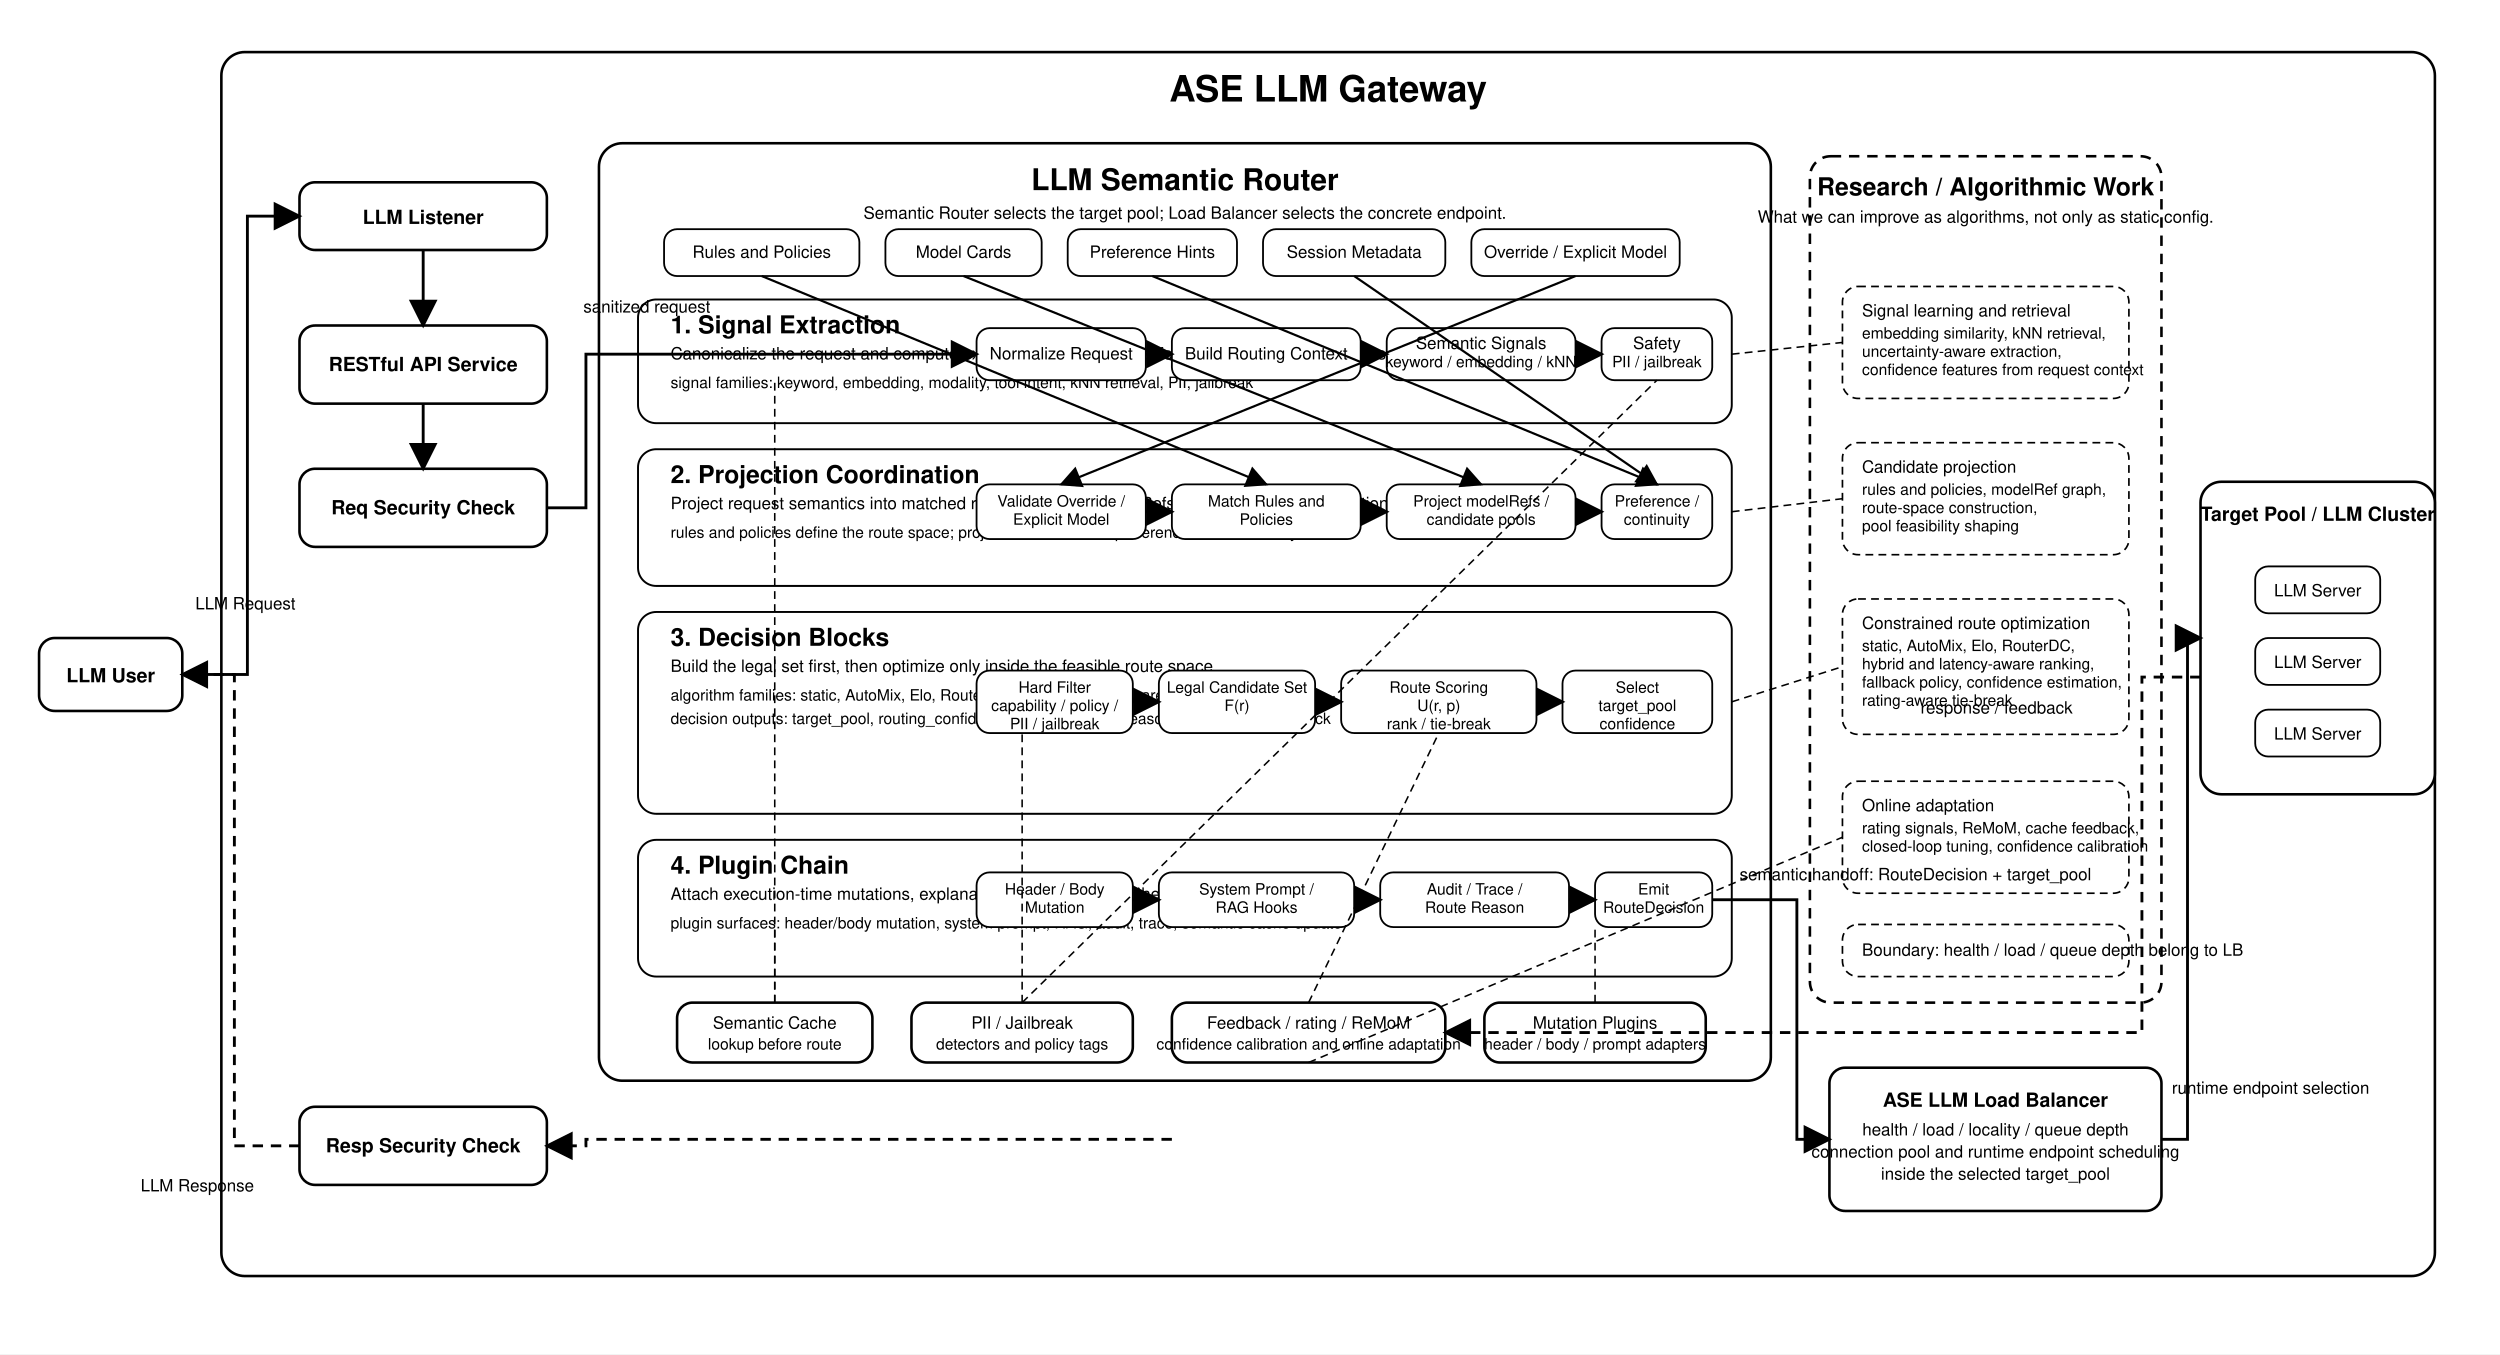
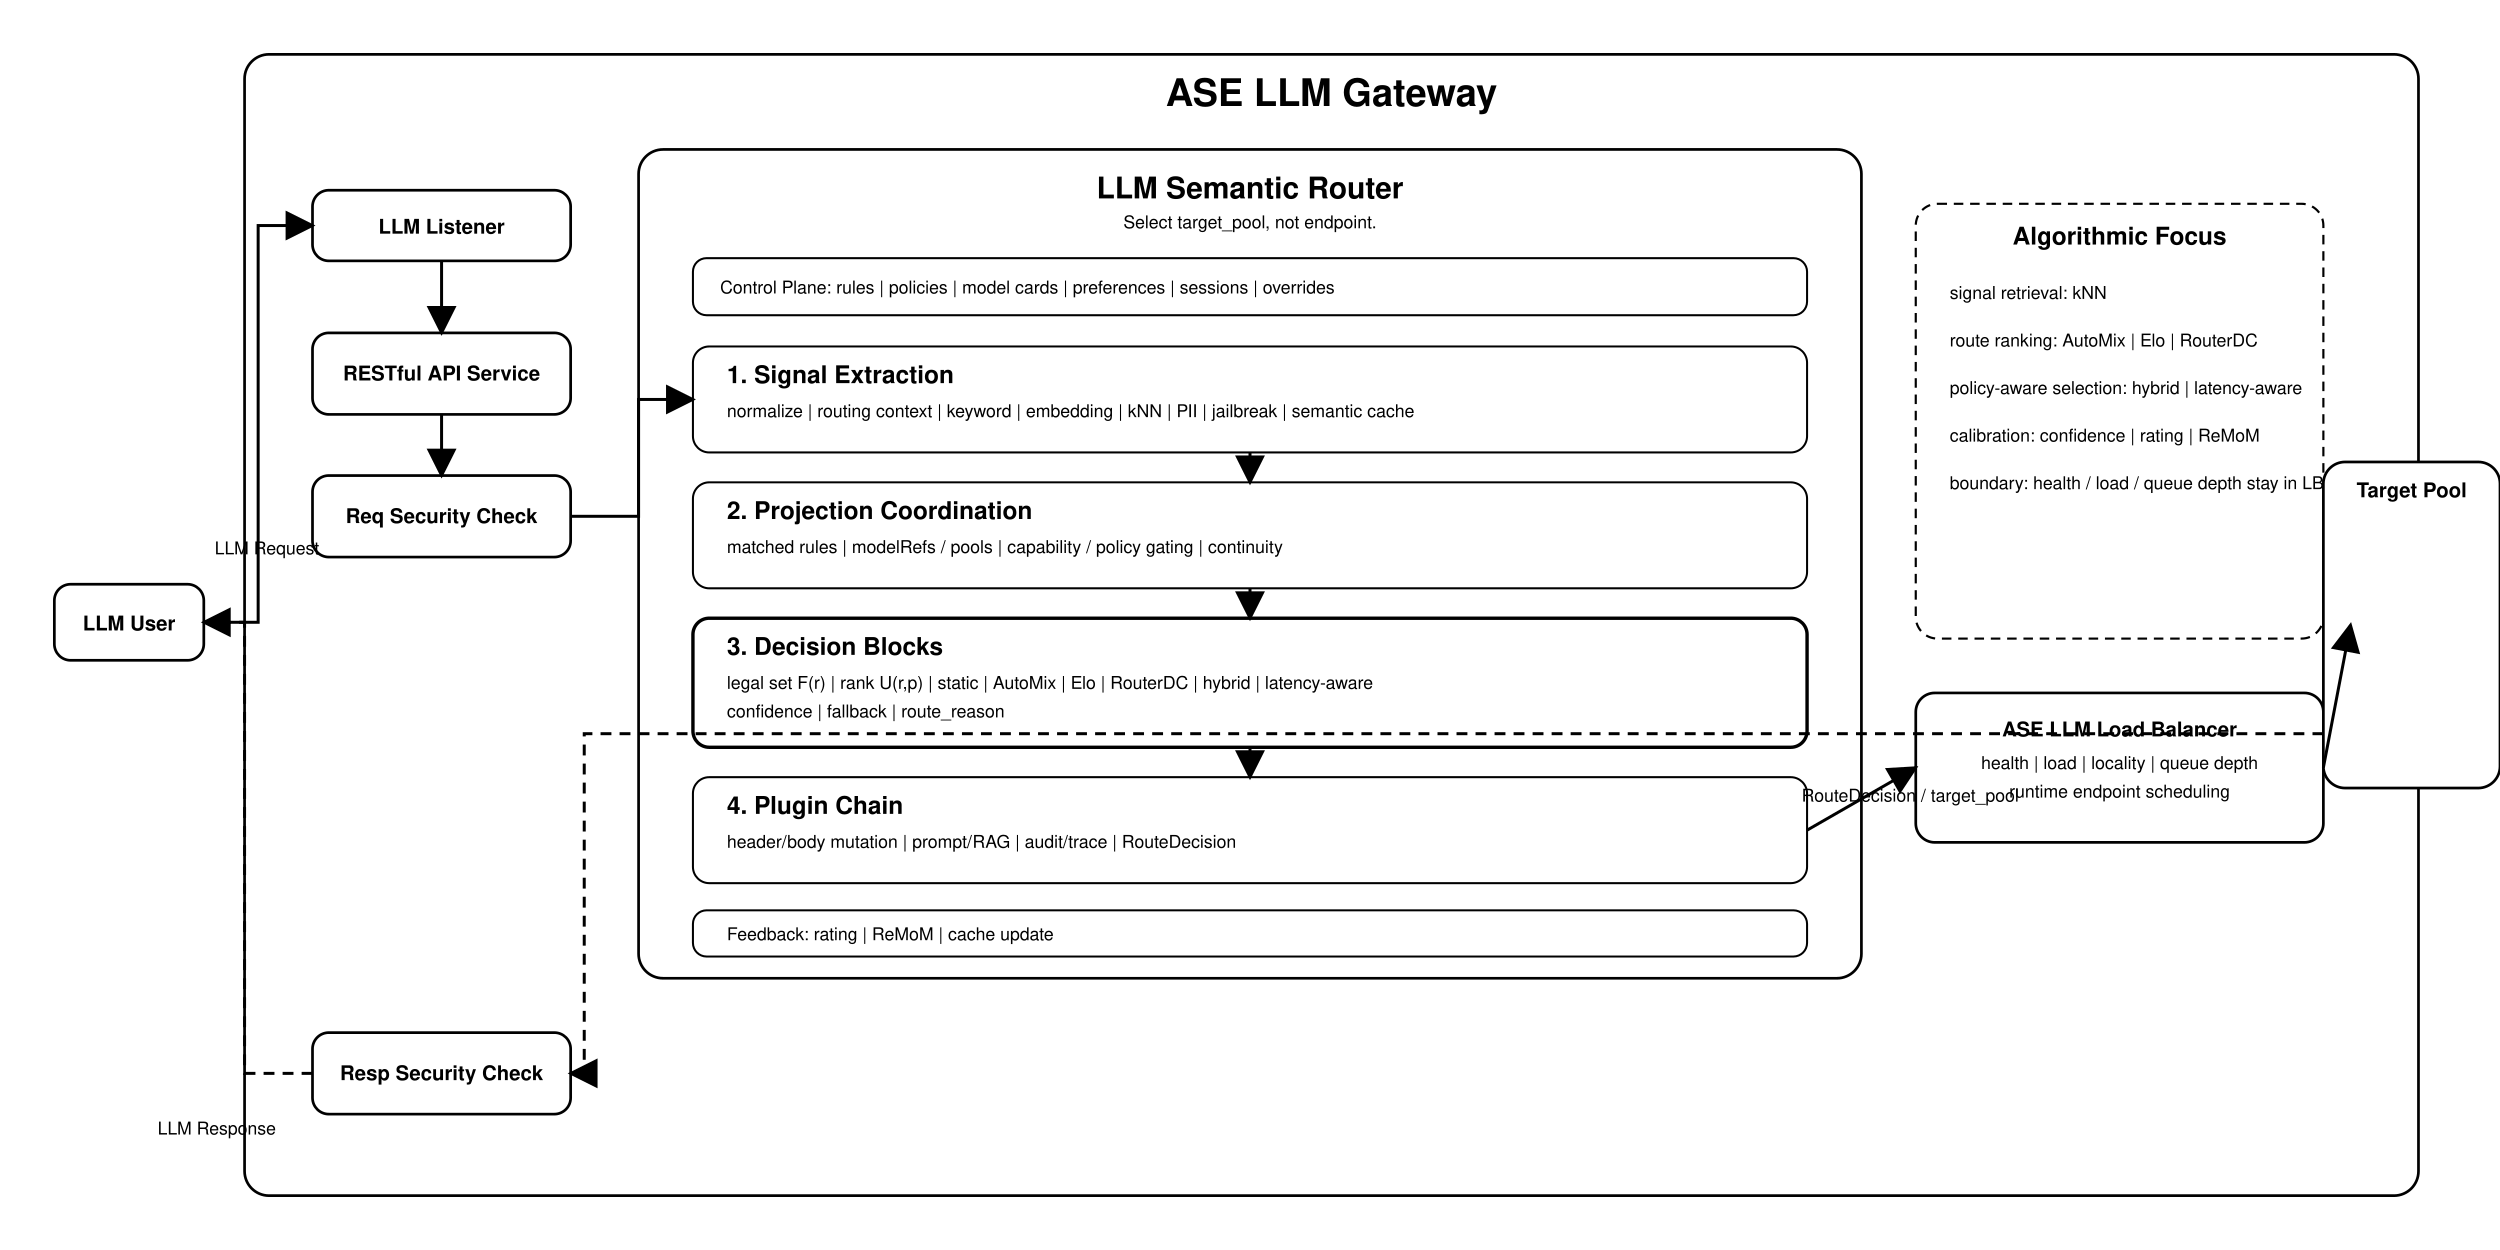
- <svg xmlns="http://www.w3.org/2000/svg" width="1920" height="1040" viewBox="0 0 1920 1040" version="1.1">
+ <svg xmlns="http://www.w3.org/2000/svg" width="1840" height="920" viewBox="0 0 1840 920" version="1.1">
  <defs>
    <style>
      .title { font-family: Helvetica, Arial, sans-serif; font-size: 28px; font-weight: 700; fill: #000000; }
-       .subtitle { font-family: Helvetica, Arial, sans-serif; font-size: 23px; font-weight: 700; fill: #000000; }
-       .section { font-family: Helvetica, Arial, sans-serif; font-size: 19px; font-weight: 700; fill: #000000; }
+       .subtitle { font-family: Helvetica, Arial, sans-serif; font-size: 22px; font-weight: 700; fill: #000000; }
+       .section { font-family: Helvetica, Arial, sans-serif; font-size: 18px; font-weight: 700; fill: #000000; }
      .label { font-family: Helvetica, Arial, sans-serif; font-size: 15px; font-weight: 600; fill: #000000; }
      .small { font-family: Helvetica, Arial, sans-serif; font-size: 13px; fill: #000000; }
      .tiny { font-family: Helvetica, Arial, sans-serif; font-size: 12px; fill: #000000; }
      .box { fill: #ffffff; stroke: #000000; stroke-width: 2; }
      .router { fill: #ffffff; stroke: #000000; stroke-width: 2; }
      .band { fill: #ffffff; stroke: #000000; stroke-width: 1.5; }
-       .node { fill: #ffffff; stroke: #000000; stroke-width: 1.4; }
-       .research { fill: #ffffff; stroke: #000000; stroke-width: 2; stroke-dasharray: 8 6; }
-       .research-box { fill: #ffffff; stroke: #000000; stroke-width: 1.3; stroke-dasharray: 6 4; }
+       .core { fill: #ffffff; stroke: #000000; stroke-width: 2.5; }
+       .focus { fill: #ffffff; stroke: #000000; stroke-width: 1.6; stroke-dasharray: 7 5; }
      .request { fill: none; stroke: #000000; stroke-width: 2.2; marker-end: url(#arrow); }
      .response { fill: none; stroke: #000000; stroke-width: 2.2; stroke-dasharray: 8 6; marker-end: url(#arrow); }
-       .config { fill: none; stroke: #000000; stroke-width: 1.7; marker-end: url(#arrow); }
-       .assist { fill: none; stroke: #000000; stroke-width: 1.2; stroke-dasharray: 6 4; }
    </style>
    <marker id="arrow" markerWidth="10" markerHeight="10" refX="9" refY="5" orient="auto" markerUnits="strokeWidth">
      <path d="M 0 0 L 10 5 L 0 10 z" fill="#000000" />
    </marker>
  </defs>
-   <rect x="0" y="0" width="1920" height="1040" fill="#ffffff" />
-   <rect x="170" y="40" width="1700" height="940" rx="18" class="box" />
-   <text x="1020" y="78" text-anchor="middle" class="title">ASE LLM Gateway</text>
-   <rect x="30" y="490" width="110" height="56" rx="12" class="box" />
-   <text x="85" y="524" text-anchor="middle" class="label">LLM User</text>
+   <rect x="0" y="0" width="1840" height="920" fill="#ffffff" />
+   <rect x="180" y="40" width="1600" height="840" rx="18" class="box" />
+   <text x="980" y="78" text-anchor="middle" class="title">ASE LLM Gateway</text>
+   <rect x="40" y="430" width="110" height="56" rx="12" class="box" />
+   <text x="95" y="464" text-anchor="middle" class="label">LLM User</text>
  <rect x="230" y="140" width="190" height="52" rx="12" class="box" />
  <text x="325" y="172" text-anchor="middle" class="label">LLM Listener</text>
-   <rect x="230" y="250" width="190" height="60" rx="12" class="box" />
-   <text x="325" y="285" text-anchor="middle" class="label">RESTful API Service</text>
-   <rect x="230" y="360" width="190" height="60" rx="12" class="box" />
-   <text x="325" y="395" text-anchor="middle" class="label">Req Security Check</text>
-   <rect x="230" y="850" width="190" height="60" rx="12" class="box" />
-   <text x="325" y="885" text-anchor="middle" class="label">Resp Security Check</text>
-   <path d="M 140 518 L 190 518 L 190 166 L 230 166" class="request" />
-   <text x="150" y="468" class="small">LLM Request</text>
-   <path d="M 325 192 L 325 250" class="request" />
-   <path d="M 325 310 L 325 360" class="request" />
-   <rect x="460" y="110" width="900" height="720" rx="18" class="router" />
-   <text x="910" y="146" text-anchor="middle" class="subtitle">LLM Semantic Router</text>
-   <text x="910" y="168" text-anchor="middle" class="small">Semantic Router selects the target pool; Load Balancer selects the concrete endpoint.</text>
-   <rect x="510" y="176" width="150" height="36" rx="10" class="node" />
-   <text x="585" y="198" text-anchor="middle" class="small">Rules and Policies</text>
-   <rect x="680" y="176" width="120" height="36" rx="10" class="node" />
-   <text x="740" y="198" text-anchor="middle" class="small">Model Cards</text>
-   <rect x="820" y="176" width="130" height="36" rx="10" class="node" />
-   <text x="885" y="198" text-anchor="middle" class="small">Preference Hints</text>
-   <rect x="970" y="176" width="140" height="36" rx="10" class="node" />
-   <text x="1040" y="198" text-anchor="middle" class="small">Session Metadata</text>
-   <rect x="1130" y="176" width="160" height="36" rx="10" class="node" />
-   <text x="1210" y="198" text-anchor="middle" class="small">Override / Explicit Model</text>
-   <rect x="490" y="230" width="840" height="95" rx="14" class="band" />
-   <text x="515" y="256" class="section">1. Signal Extraction</text>
-   <text x="515" y="276" class="small">Canonicalize the request and compute explicit routing features before semantic selection begins.</text>
-   <text x="515" y="298" class="tiny">signal families: keyword, embedding, modality, tool intent, kNN retrieval, PII, jailbreak</text>
-   <rect x="750" y="252" width="130" height="40" rx="10" class="node" />
-   <text x="815" y="276" text-anchor="middle" class="small">Normalize Request</text>
-   <rect x="900" y="252" width="145" height="40" rx="10" class="node" />
-   <text x="972.5" y="276" text-anchor="middle" class="small">Build Routing Context</text>
-   <rect x="1065" y="252" width="145" height="40" rx="10" class="node" />
-   <text x="1137.5" y="268" text-anchor="middle" class="small">Semantic Signals</text>
-   <text x="1137.5" y="282" text-anchor="middle" class="tiny">keyword / embedding / kNN</text>
-   <rect x="1230" y="252" width="85" height="40" rx="10" class="node" />
-   <text x="1272.5" y="268" text-anchor="middle" class="small">Safety</text>
-   <text x="1272.5" y="282" text-anchor="middle" class="tiny">PII / jailbreak</text>
-   <path d="M 420 390 L 450 390 L 450 272 L 750 272" class="request" />
-   <text x="448" y="240" class="small">sanitized request</text>
-   <path d="M 880 272 L 900 272" class="request" />
-   <path d="M 1045 272 L 1065 272" class="request" />
-   <path d="M 1210 272 L 1230 272" class="request" />
-   <rect x="490" y="345" width="840" height="105" rx="14" class="band" />
-   <text x="515" y="371" class="section">2. Projection Coordination</text>
-   <text x="515" y="391" class="small">Project request semantics into matched rules, candidate modelRefs, and legal target-pool options.</text>
-   <text x="515" y="413" class="tiny">rules and policies define the route space; projection coordinates preferences and continuity</text>
-   <rect x="750" y="372" width="130" height="42" rx="10" class="node" />
-   <text x="815" y="389" text-anchor="middle" class="tiny">Validate Override /</text>
-   <text x="815" y="403" text-anchor="middle" class="tiny">Explicit Model</text>
-   <rect x="900" y="372" width="145" height="42" rx="10" class="node" />
-   <text x="972.5" y="389" text-anchor="middle" class="tiny">Match Rules and</text>
-   <text x="972.5" y="403" text-anchor="middle" class="tiny">Policies</text>
-   <rect x="1065" y="372" width="145" height="42" rx="10" class="node" />
-   <text x="1137.5" y="389" text-anchor="middle" class="tiny">Project modelRefs /</text>
-   <text x="1137.5" y="403" text-anchor="middle" class="tiny">candidate pools</text>
-   <rect x="1230" y="372" width="85" height="42" rx="10" class="node" />
-   <text x="1272.5" y="389" text-anchor="middle" class="tiny">Preference /</text>
-   <text x="1272.5" y="403" text-anchor="middle" class="tiny">continuity</text>
-   <path d="M 585 212 L 972.5 372" class="config" />
-   <path d="M 740 212 L 1137.5 372" class="config" />
-   <path d="M 885 212 L 1272.5 372" class="config" />
-   <path d="M 1040 212 L 1272.5 372" class="config" />
-   <path d="M 1210 212 L 815 372" class="config" />
-   <path d="M 880 393 L 900 393" class="request" />
-   <path d="M 1045 393 L 1065 393" class="request" />
-   <path d="M 1210 393 L 1230 393" class="request" />
-   <rect x="490" y="470" width="840" height="155" rx="14" class="band" />
-   <text x="515" y="496" class="section">3. Decision Blocks</text>
-   <text x="515" y="516" class="small">Build the legal set first, then optimize only inside the feasible route space.</text>
-   <text x="515" y="538" class="tiny">algorithm families: static, AutoMix, Elo, RouterDC, hybrid, latency-aware</text>
-   <text x="515" y="556" class="tiny">decision outputs: target_pool, routing_confidence, fallback, route_reason, rating-ready feedback</text>
-   <rect x="750" y="515" width="120" height="48" rx="10" class="node" />
-   <text x="810" y="532" text-anchor="middle" class="tiny">Hard Filter</text>
-   <text x="810" y="546" text-anchor="middle" class="tiny">capability / policy /</text>
-   <text x="810" y="560" text-anchor="middle" class="tiny">PII / jailbreak</text>
-   <rect x="890" y="515" width="120" height="48" rx="10" class="node" />
-   <text x="950" y="532" text-anchor="middle" class="tiny">Legal Candidate Set</text>
-   <text x="950" y="546" text-anchor="middle" class="tiny">F(r)</text>
-   <rect x="1030" y="515" width="150" height="48" rx="10" class="node" />
-   <text x="1105" y="532" text-anchor="middle" class="tiny">Route Scoring</text>
-   <text x="1105" y="546" text-anchor="middle" class="tiny">U(r, p)</text>
-   <text x="1105" y="560" text-anchor="middle" class="tiny">rank / tie-break</text>
-   <rect x="1200" y="515" width="115" height="48" rx="10" class="node" />
-   <text x="1257.5" y="532" text-anchor="middle" class="tiny">Select</text>
-   <text x="1257.5" y="546" text-anchor="middle" class="tiny">target_pool</text>
-   <text x="1257.5" y="560" text-anchor="middle" class="tiny">confidence</text>
-   <path d="M 870 539 L 890 539" class="request" />
-   <path d="M 1010 539 L 1030 539" class="request" />
-   <path d="M 1180 539 L 1200 539" class="request" />
-   <rect x="490" y="645" width="840" height="105" rx="14" class="band" />
-   <text x="515" y="671" class="section">4. Plugin Chain</text>
-   <text x="515" y="691" class="small">Attach execution-time mutations, explanation, traceability, and the formal handoff object.</text>
-   <text x="515" y="713" class="tiny">plugin surfaces: header/body mutation, system prompt, RAG, audit, trace, semantic cache update</text>
-   <rect x="750" y="670" width="120" height="42" rx="10" class="node" />
-   <text x="810" y="687" text-anchor="middle" class="tiny">Header / Body</text>
-   <text x="810" y="701" text-anchor="middle" class="tiny">Mutation</text>
-   <rect x="890" y="670" width="150" height="42" rx="10" class="node" />
-   <text x="965" y="687" text-anchor="middle" class="tiny">System Prompt /</text>
-   <text x="965" y="701" text-anchor="middle" class="tiny">RAG Hooks</text>
-   <rect x="1060" y="670" width="145" height="42" rx="10" class="node" />
-   <text x="1132.5" y="687" text-anchor="middle" class="tiny">Audit / Trace /</text>
-   <text x="1132.5" y="701" text-anchor="middle" class="tiny">Route Reason</text>
-   <rect x="1225" y="670" width="90" height="42" rx="10" class="node" />
-   <text x="1270" y="687" text-anchor="middle" class="tiny">Emit</text>
-   <text x="1270" y="701" text-anchor="middle" class="tiny">RouteDecision</text>
-   <path d="M 870 691 L 890 691" class="request" />
-   <path d="M 1040 691 L 1060 691" class="request" />
-   <path d="M 1205 691 L 1225 691" class="request" />
-   <rect x="520" y="770" width="150" height="46" rx="12" class="box" />
-   <text x="595" y="790" text-anchor="middle" class="small">Semantic Cache</text>
-   <text x="595" y="806" text-anchor="middle" class="tiny">lookup before route</text>
-   <rect x="700" y="770" width="170" height="46" rx="12" class="box" />
-   <text x="785" y="790" text-anchor="middle" class="small">PII / Jailbreak</text>
-   <text x="785" y="806" text-anchor="middle" class="tiny">detectors and policy tags</text>
-   <rect x="900" y="770" width="210" height="46" rx="12" class="box" />
-   <text x="1005" y="790" text-anchor="middle" class="small">Feedback / rating / ReMoM</text>
-   <text x="1005" y="806" text-anchor="middle" class="tiny">confidence calibration and online adaptation</text>
-   <rect x="1140" y="770" width="170" height="46" rx="12" class="box" />
-   <text x="1225" y="790" text-anchor="middle" class="small">Mutation Plugins</text>
-   <text x="1225" y="806" text-anchor="middle" class="tiny">header / body / prompt adapters</text>
-   <path d="M 595 770 L 595 292" class="assist" />
-   <path d="M 595 770 L 595 712" class="assist" />
-   <path d="M 785 770 L 785 563" class="assist" />
-   <path d="M 785 770 L 1272.5 292" class="assist" />
-   <path d="M 1005 770 L 1105 563" class="assist" />
-   <path d="M 1225 770 L 1225 712" class="assist" />
-   <rect x="1390" y="120" width="270" height="650" rx="16" class="research" />
-   <text x="1525" y="150" text-anchor="middle" class="section">Research / Algorithmic Work</text>
-   <text x="1525" y="171" text-anchor="middle" class="small">What we can improve as algorithms, not only as static config.</text>
-   <rect x="1415" y="220" width="220" height="86" rx="12" class="research-box" />
-   <text x="1430" y="243" class="small">Signal learning and retrieval</text>
-   <text x="1430" y="260" class="tiny">embedding similarity, kNN retrieval,</text>
-   <text x="1430" y="274" class="tiny">uncertainty-aware extraction,</text>
-   <text x="1430" y="288" class="tiny">confidence features from request context</text>
-   <rect x="1415" y="340" width="220" height="86" rx="12" class="research-box" />
-   <text x="1430" y="363" class="small">Candidate projection</text>
-   <text x="1430" y="380" class="tiny">rules and policies, modelRef graph,</text>
-   <text x="1430" y="394" class="tiny">route-space construction,</text>
-   <text x="1430" y="408" class="tiny">pool feasibility shaping</text>
-   <rect x="1415" y="460" width="220" height="104" rx="12" class="research-box" />
-   <text x="1430" y="483" class="small">Constrained route optimization</text>
-   <text x="1430" y="500" class="tiny">static, AutoMix, Elo, RouterDC,</text>
-   <text x="1430" y="514" class="tiny">hybrid and latency-aware ranking,</text>
-   <text x="1430" y="528" class="tiny">fallback policy, confidence estimation,</text>
-   <text x="1430" y="542" class="tiny">rating-aware tie-break</text>
-   <rect x="1415" y="600" width="220" height="86" rx="12" class="research-box" />
-   <text x="1430" y="623" class="small">Online adaptation</text>
-   <text x="1430" y="640" class="tiny">rating signals, ReMoM, cache feedback,</text>
-   <text x="1430" y="654" class="tiny">closed-loop tuning, confidence calibration</text>
-   <rect x="1415" y="710" width="220" height="40" rx="12" class="research-box" />
-   <text x="1430" y="734" class="small">Boundary: health / load / queue depth belong to LB</text>
-   <path d="M 1330 272 L 1415 263" class="assist" />
-   <path d="M 1330 393 L 1415 383" class="assist" />
-   <path d="M 1330 539 L 1415 512" class="assist" />
-   <path d="M 1005 816 L 1415 643" class="assist" />
-   <rect x="1405" y="820" width="255" height="110" rx="12" class="box" />
-   <text x="1532.5" y="850" text-anchor="middle" class="label">ASE LLM Load Balancer</text>
-   <text x="1532.5" y="872" text-anchor="middle" class="small">health / load / locality / queue depth</text>
-   <text x="1532.5" y="889" text-anchor="middle" class="small">connection pool and runtime endpoint scheduling</text>
-   <text x="1532.5" y="906" text-anchor="middle" class="small">inside the selected target_pool</text>
-   <path d="M 1315 691 L 1380 691 L 1380 875 L 1405 875" class="request" />
-   <text x="1336" y="676" class="small">semantic handoff: RouteDecision + target_pool</text>
-   <rect x="1690" y="370" width="180" height="240" rx="16" class="box" />
-   <text x="1780" y="400" text-anchor="middle" class="label">Target Pool / LLM Cluster</text>
-   <rect x="1732" y="435" width="96" height="36" rx="10" class="node" />
-   <text x="1780" y="458" text-anchor="middle" class="small">LLM Server</text>
-   <rect x="1732" y="490" width="96" height="36" rx="10" class="node" />
-   <text x="1780" y="513" text-anchor="middle" class="small">LLM Server</text>
-   <rect x="1732" y="545" width="96" height="36" rx="10" class="node" />
-   <text x="1780" y="568" text-anchor="middle" class="small">LLM Server</text>
-   <path d="M 1660 875 L 1680 875 L 1680 490 L 1690 490" class="request" />
-   <text x="1668" y="840" class="small">runtime endpoint selection</text>
-   <path d="M 1690 520 L 1645 520 L 1645 793 L 1110 793" class="response" />
-   <text x="1475" y="548" class="small">response / feedback</text>
-   <path d="M 900 875 L 450 875 L 450 880 L 420 880" class="response" />
-   <path d="M 230 880 L 180 880 L 180 518 L 140 518" class="response" />
-   <text x="108" y="915" class="small">LLM Response</text>
+   <rect x="230" y="245" width="190" height="60" rx="12" class="box" />
+   <text x="325" y="280" text-anchor="middle" class="label">RESTful API Service</text>
+   <rect x="230" y="350" width="190" height="60" rx="12" class="box" />
+   <text x="325" y="385" text-anchor="middle" class="label">Req Security Check</text>
+   <rect x="230" y="760" width="190" height="60" rx="12" class="box" />
+   <text x="325" y="795" text-anchor="middle" class="label">Resp Security Check</text>
+   <path d="M 150 458 L 190 458 L 190 166 L 230 166" class="request" />
+   <text x="158" y="408" class="small">LLM Request</text>
+   <path d="M 325 192 L 325 245" class="request" />
+   <path d="M 325 305 L 325 350" class="request" />
+   <rect x="470" y="110" width="900" height="610" rx="18" class="router" />
+   <text x="920" y="146" text-anchor="middle" class="subtitle">LLM Semantic Router</text>
+   <text x="920" y="168" text-anchor="middle" class="small">Select target_pool, not endpoint.</text>
+   <rect x="510" y="190" width="820" height="42" rx="10" class="band" />
+   <text x="530" y="216" class="small">Control Plane: rules | policies | model cards | preferences | sessions | overrides</text>
+   <rect x="510" y="255" width="820" height="78" rx="12" class="band" />
+   <text x="535" y="282" class="section">1. Signal Extraction</text>
+   <text x="535" y="307" class="small">normalize | routing context | keyword | embedding | kNN | PII | jailbreak | semantic cache</text>
+   <rect x="510" y="355" width="820" height="78" rx="12" class="band" />
+   <text x="535" y="382" class="section">2. Projection Coordination</text>
+   <text x="535" y="407" class="small">matched rules | modelRefs / pools | capability / policy gating | continuity</text>
+   <rect x="510" y="455" width="820" height="95" rx="12" class="core" />
+   <text x="535" y="482" class="section">3. Decision Blocks</text>
+   <text x="535" y="507" class="small">legal set F(r) | rank U(r,p) | static | AutoMix | Elo | RouterDC | hybrid | latency-aware</text>
+   <text x="535" y="528" class="small">confidence | fallback | route_reason</text>
+   <rect x="510" y="572" width="820" height="78" rx="12" class="band" />
+   <text x="535" y="599" class="section">4. Plugin Chain</text>
+   <text x="535" y="624" class="small">header/body mutation | prompt/RAG | audit/trace | RouteDecision</text>
+   <rect x="510" y="670" width="820" height="34" rx="10" class="band" />
+   <text x="535" y="692" class="small">Feedback: rating | ReMoM | cache update</text>
+   <path d="M 420 380 L 470 380 L 470 294 L 510 294" class="request" />
+   <path d="M 920 333 L 920 355" class="request" />
+   <path d="M 920 433 L 920 455" class="request" />
+   <path d="M 920 550 L 920 572" class="request" />
+   <rect x="1410" y="150" width="300" height="320" rx="16" class="focus" />
+   <text x="1560" y="180" text-anchor="middle" class="section">Algorithmic Focus</text>
+   <text x="1435" y="220" class="small">signal retrieval: kNN</text>
+   <text x="1435" y="255" class="small">route ranking: AutoMix | Elo | RouterDC</text>
+   <text x="1435" y="290" class="small">policy-aware selection: hybrid | latency-aware</text>
+   <text x="1435" y="325" class="small">calibration: confidence | rating | ReMoM</text>
+   <text x="1435" y="360" class="small">boundary: health / load / queue depth stay in LB</text>
+   <rect x="1410" y="510" width="300" height="110" rx="14" class="box" />
+   <text x="1560" y="542" text-anchor="middle" class="label">ASE LLM Load Balancer</text>
+   <text x="1560" y="566" text-anchor="middle" class="small">health | load | locality | queue depth</text>
+   <text x="1560" y="587" text-anchor="middle" class="small">runtime endpoint scheduling</text>
+   <rect x="1730" y="380" width="90" height="42" rx="10" class="box" />
+   <text x="1775" y="406" text-anchor="middle" class="small">LLM Server</text>
+   <rect x="1730" y="440" width="90" height="42" rx="10" class="box" />
+   <text x="1775" y="466" text-anchor="middle" class="small">LLM Server</text>
+   <rect x="1730" y="500" width="90" height="42" rx="10" class="box" />
+   <text x="1775" y="526" text-anchor="middle" class="small">LLM Server</text>
+   <rect x="1710" y="340" width="130" height="240" rx="16" class="box" />
+   <text x="1775" y="366" text-anchor="middle" class="label">Target Pool</text>
+   <path d="M 1330 611 L 1410 565" class="request" />
+   <text x="1326" y="590" class="small">RouteDecision / target_pool</text>
+   <path d="M 1710 565 L 1730 460" class="request" />
+   <path d="M 1710 540 L 430 540 L 430 790 L 420 790" class="response" />
+   <path d="M 230 790 L 180 790 L 180 458 L 150 458" class="response" />
+   <text x="116" y="835" class="small">LLM Response</text>
</svg>
